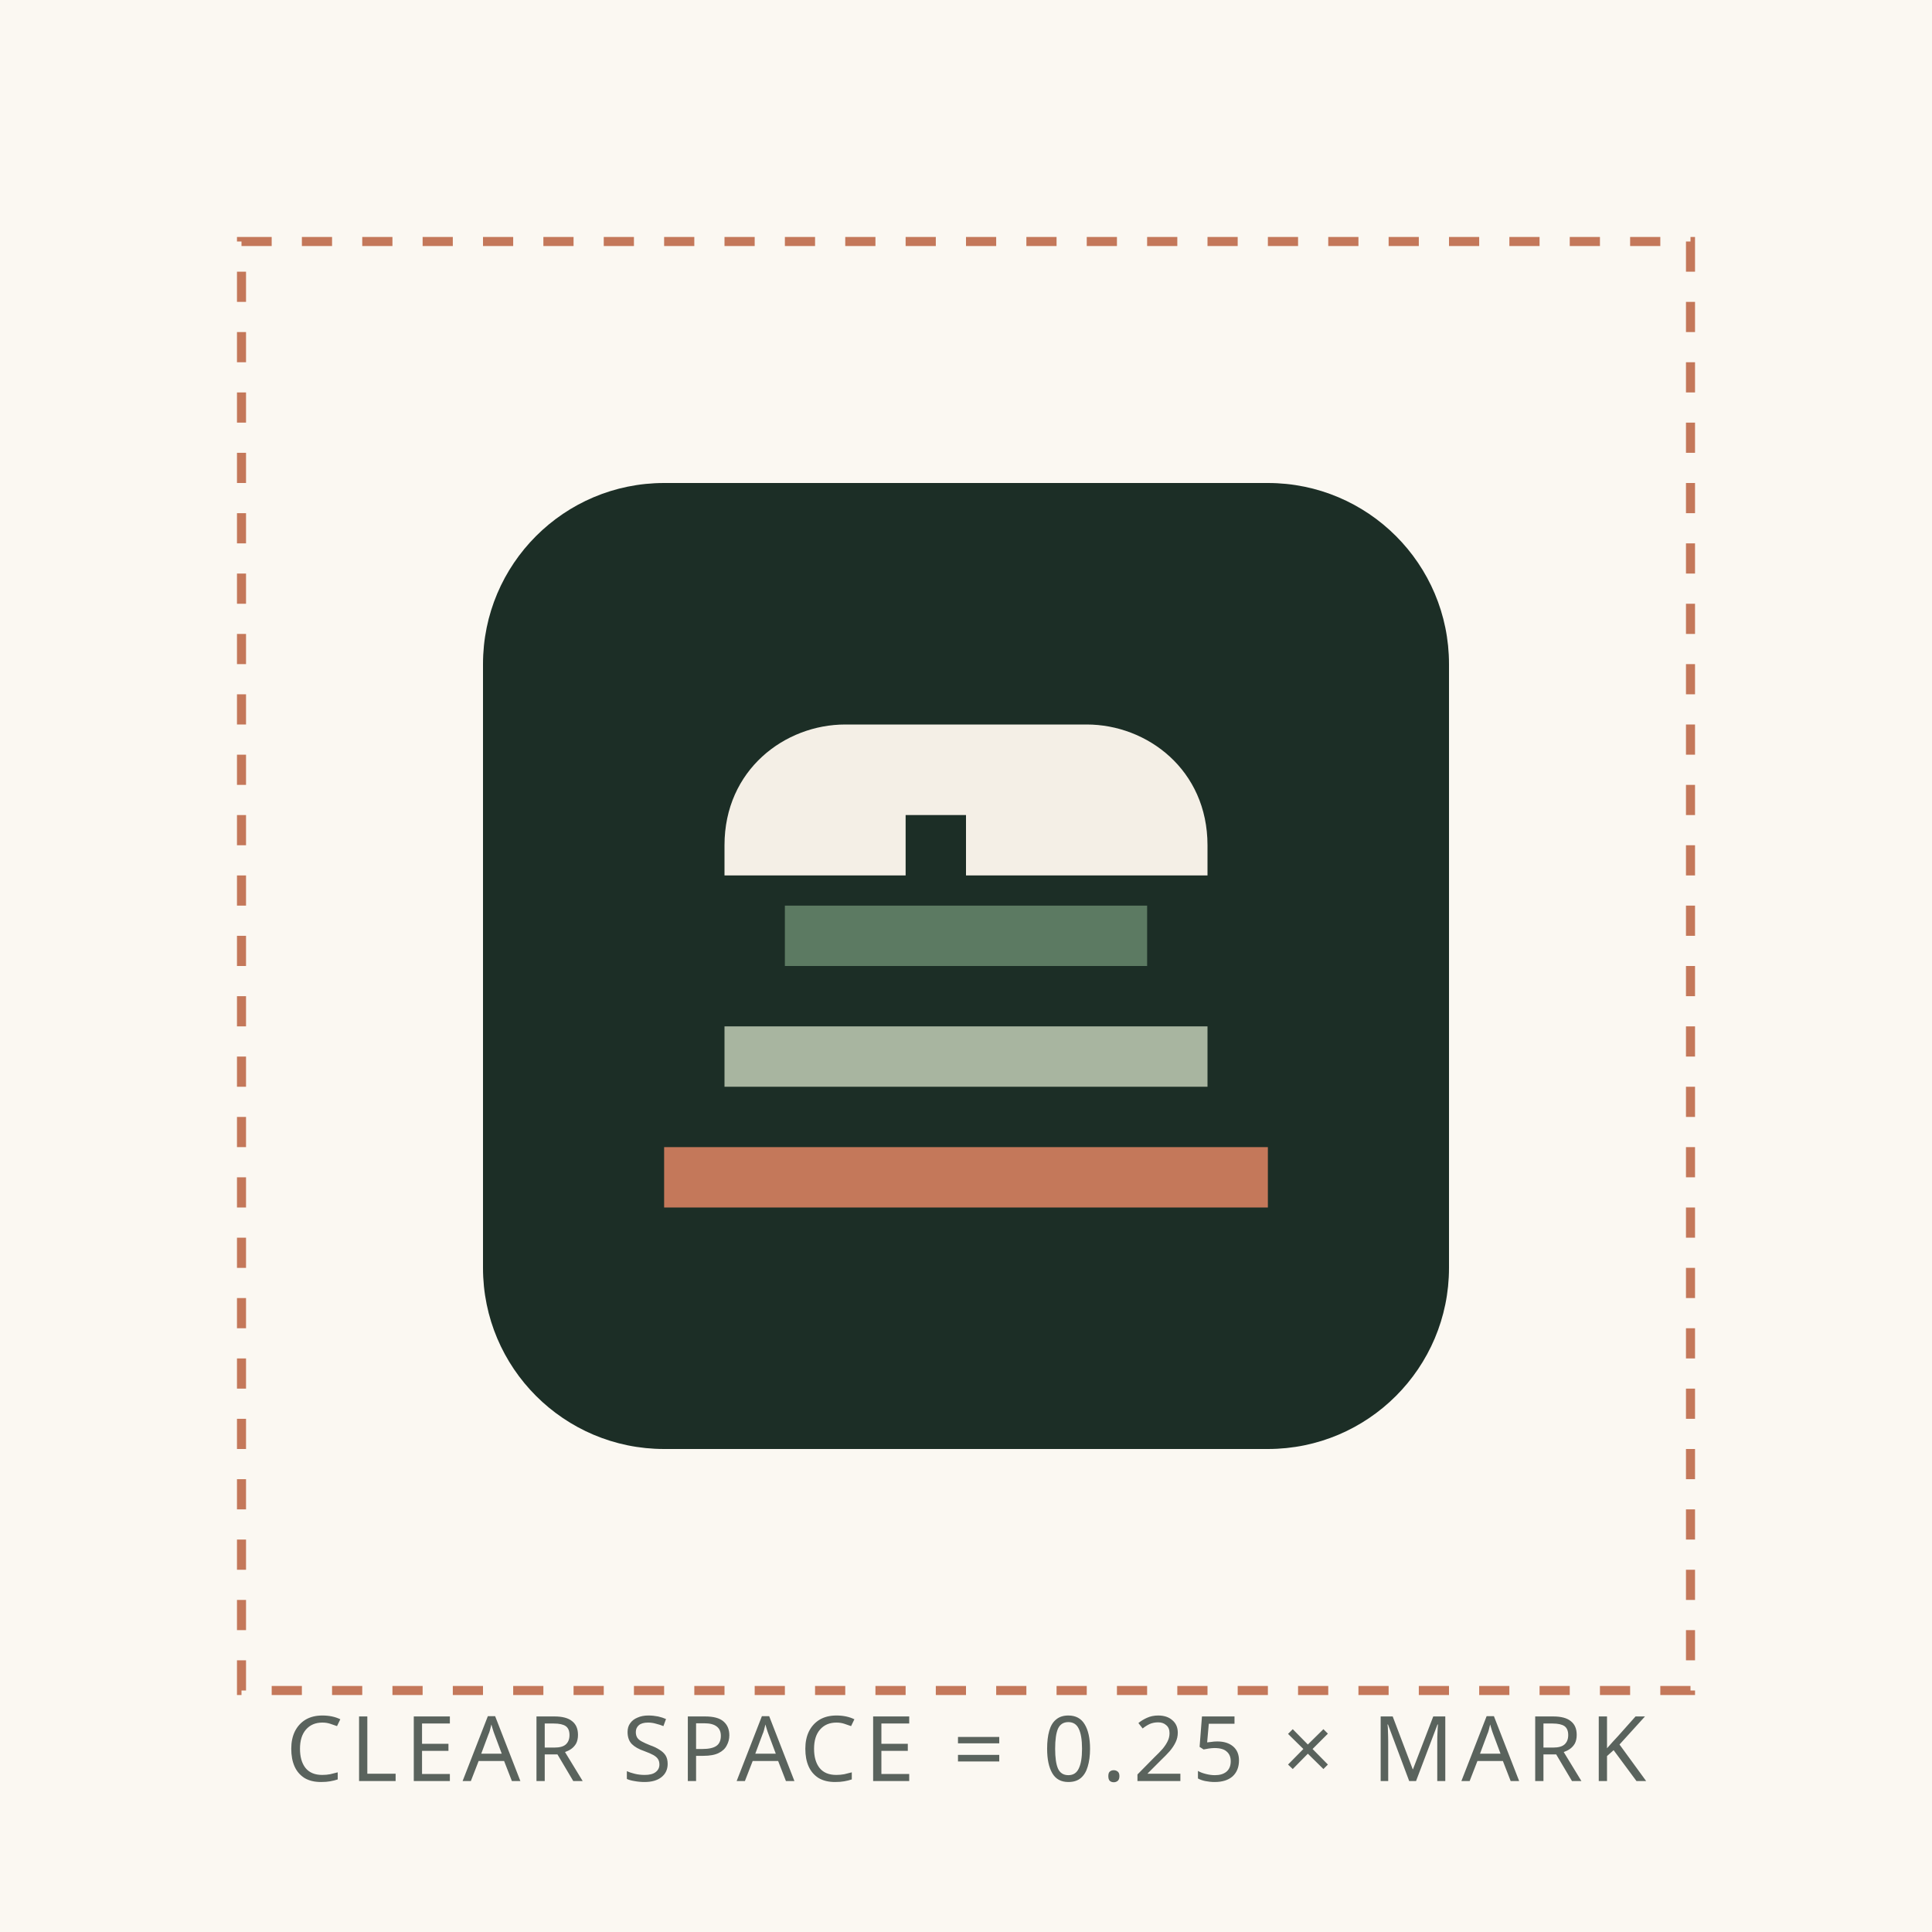
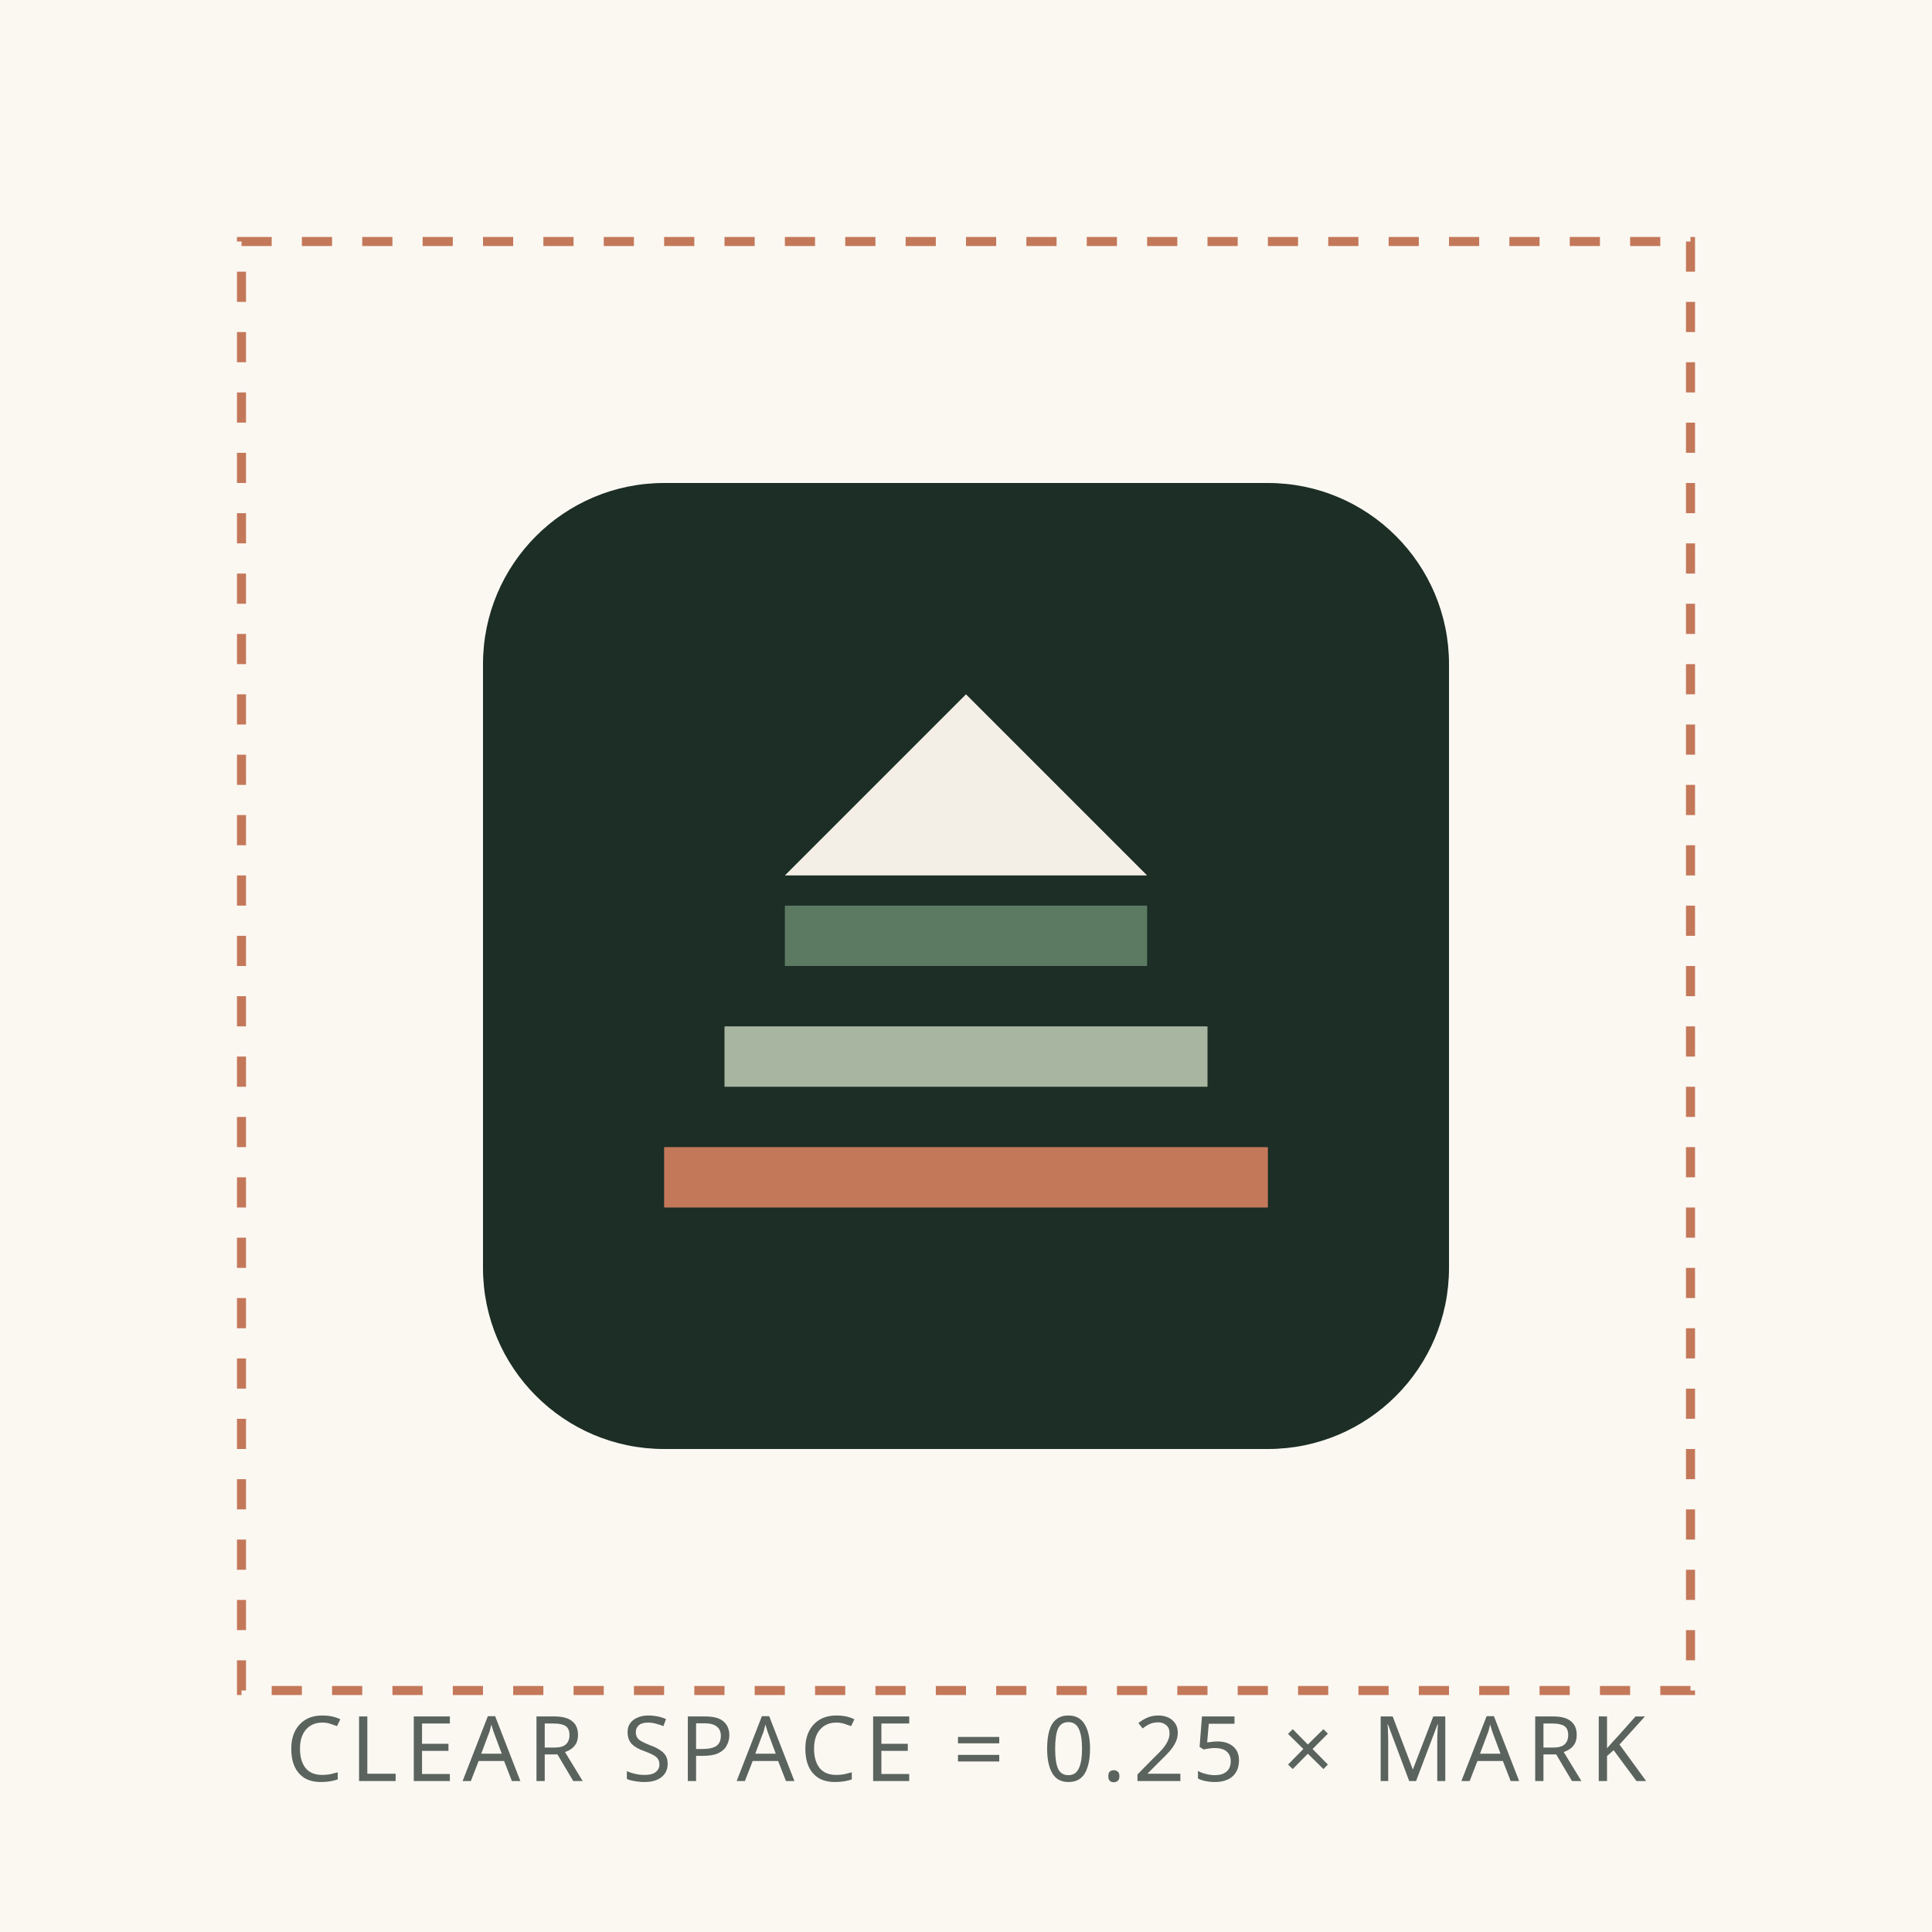
<svg xmlns="http://www.w3.org/2000/svg" viewBox="0 0 128 128" width="512" height="512" role="img" aria-label="Groundwork Security &amp; Compliance">
  <rect width="128" height="128" fill="#fbf8f2" />
  <g stroke="#c4785a" stroke-width="0.6" stroke-dasharray="2 2" fill="none">
    <rect x="16" y="16" width="96" height="96" />
  </g>
  <g transform="translate(32 32)">
    <rect width="64" height="64" rx="12" fill="#1c2e26" />
    <path d="M12 44h40v4H12z" fill="#c4785a" />
    <path d="M16 36h32v4H16z" fill="#a8b5a0" />
    <path d="M20 28h24v4H20z" fill="#5c7a62" />
-     <path d="M24 16h16c4 0 8 3 8 8v2H32V22h-4v4H16v-2c0-5 4-8 8-8z" fill="#f4efe6" />
+     <path d="M32 14 44 26H20Z" fill="#f4efe6" />
  </g>
  <text x="64" y="118" text-anchor="middle" font-family="Outfit, sans-serif" font-size="6" fill="#5a635d" letter-spacing="0.08em">CLEAR SPACE = 0.25 × MARK</text>
</svg>
